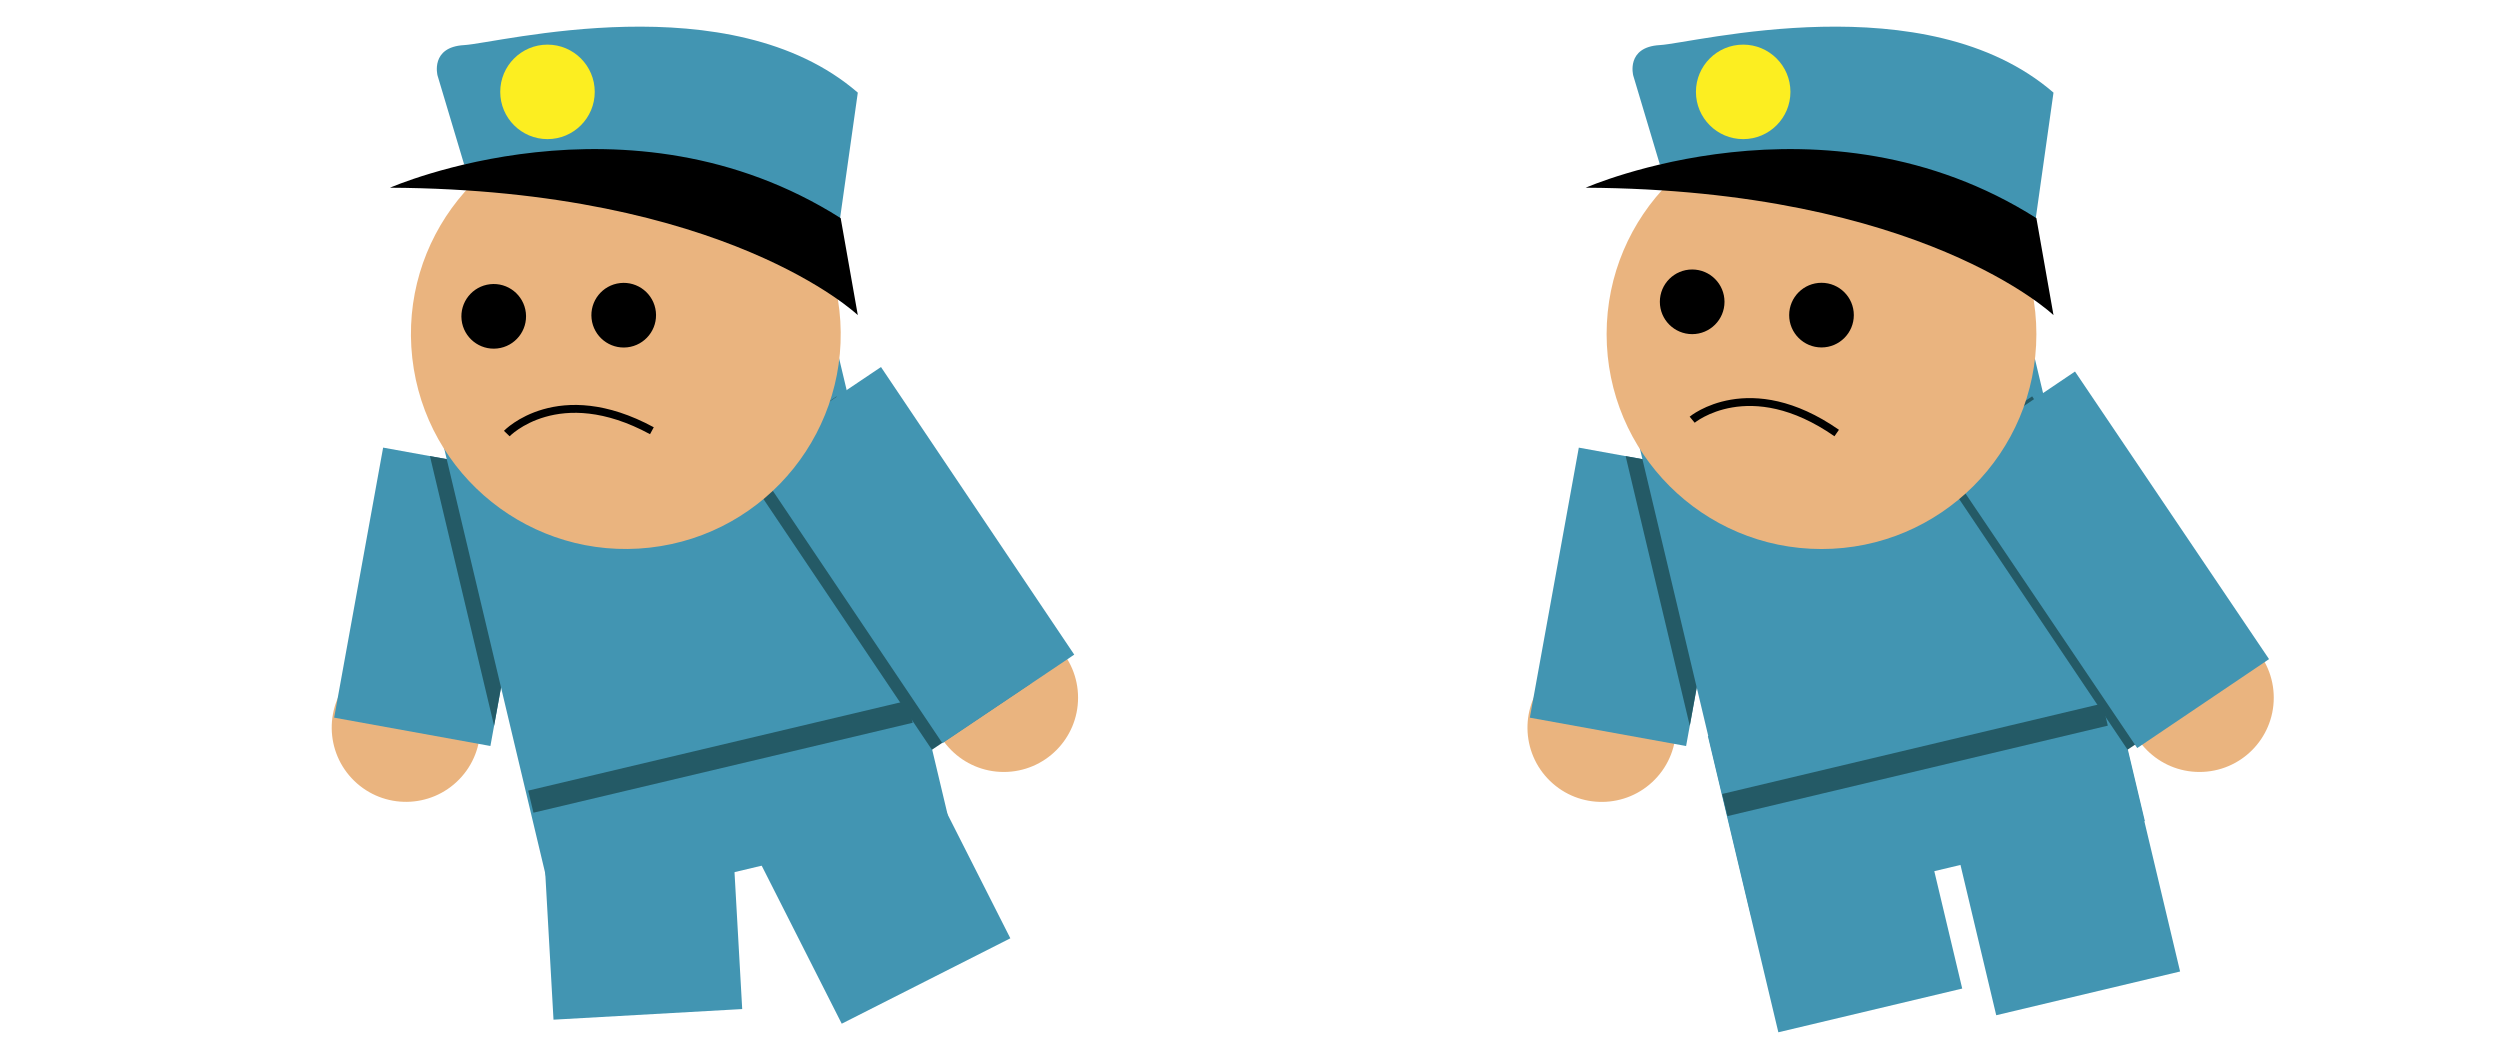
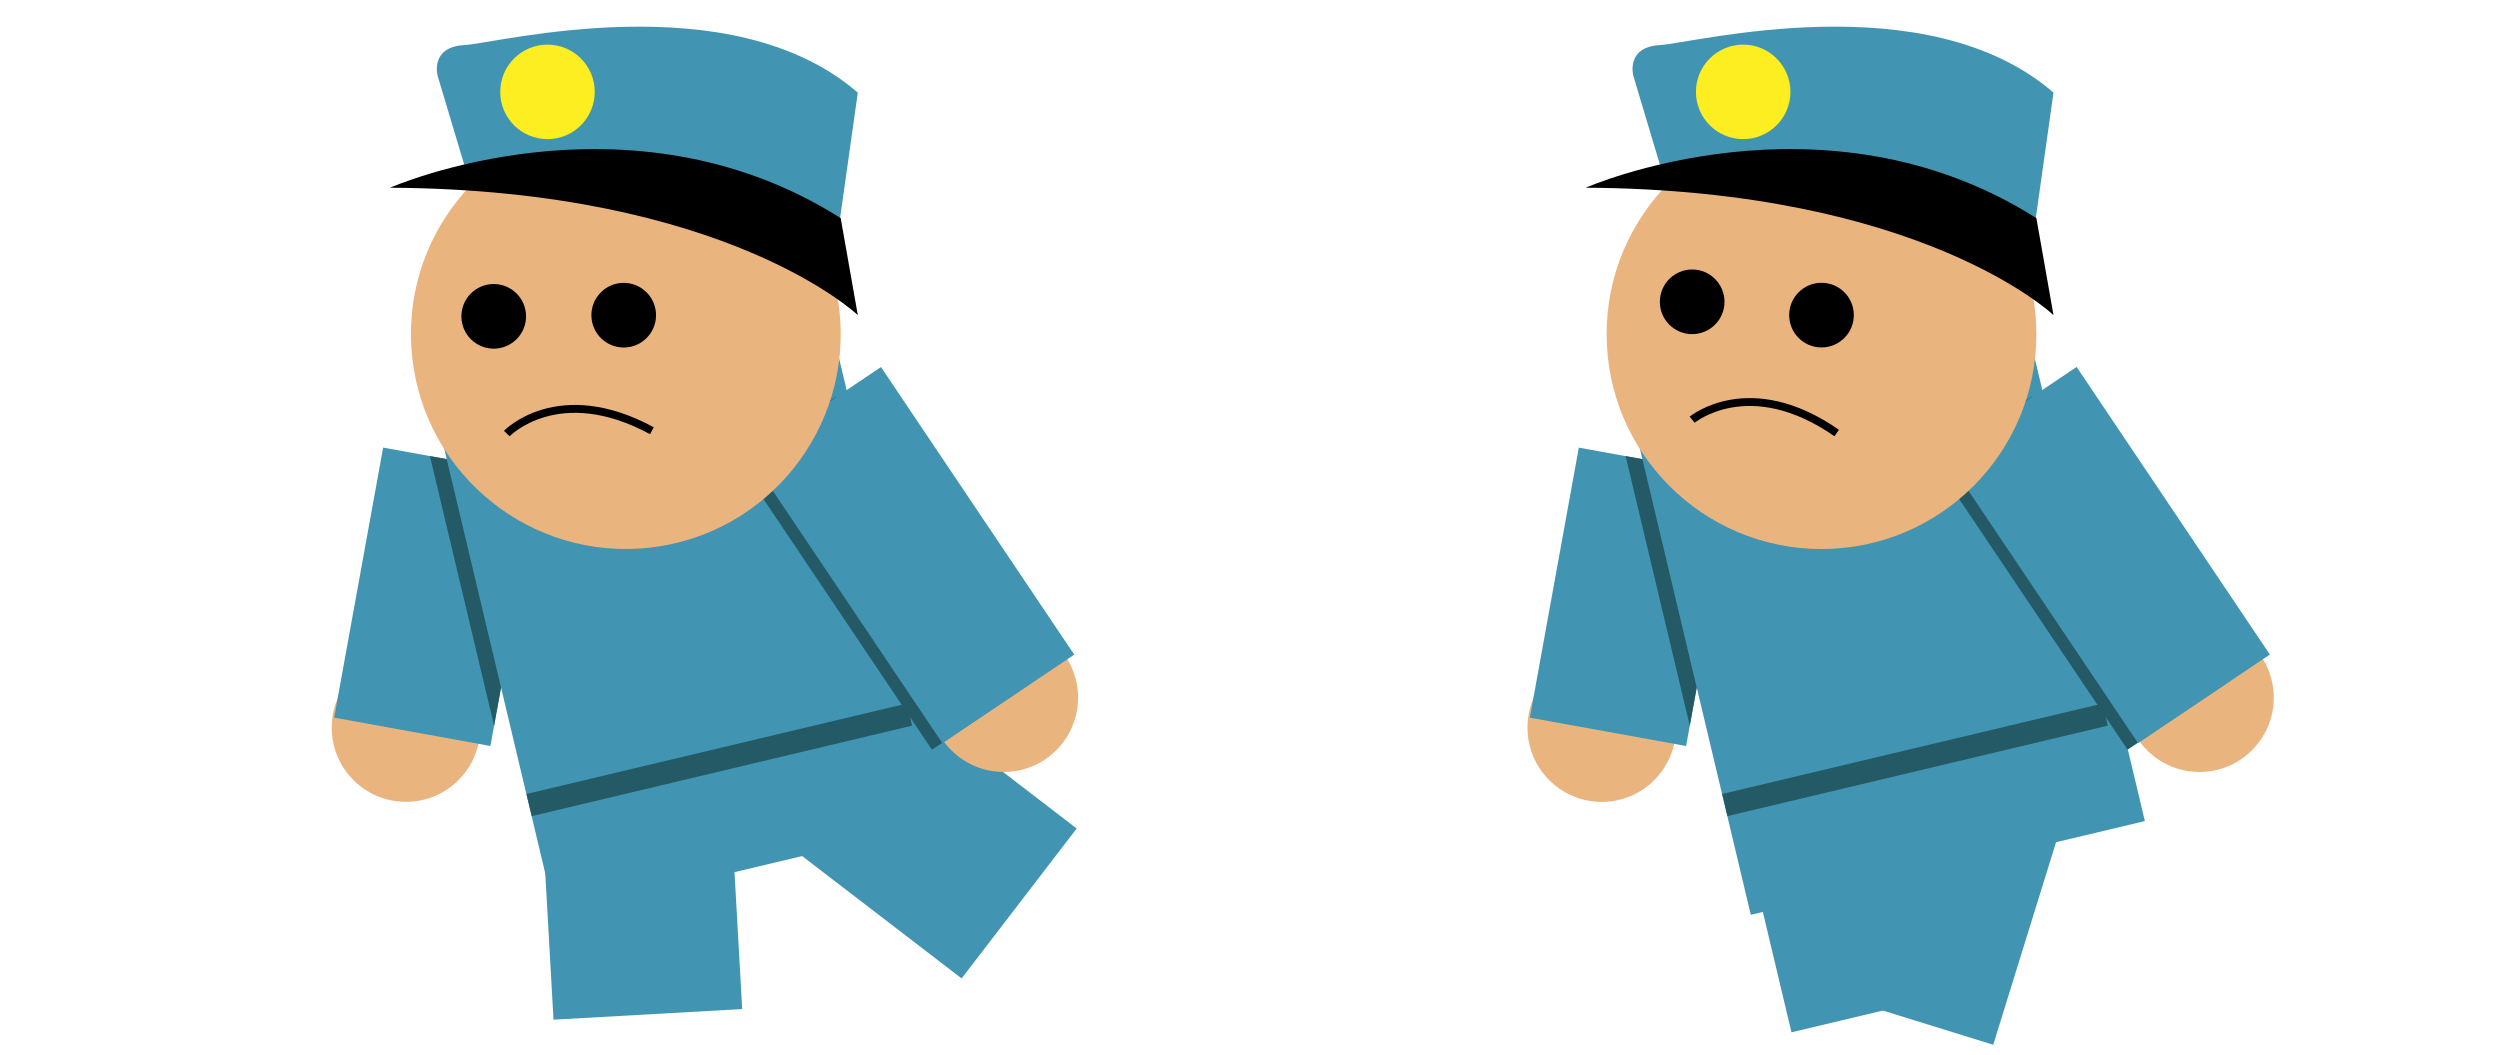
<svg xmlns="http://www.w3.org/2000/svg" width="1904.75" height="803.75" viewBox="0 0 1904.75 803.75">
  <defs>
    <style>.cls-1{fill:#4295b2;}.cls-2{fill:#eab47f;}.cls-3{fill:#245a66;}.cls-4{fill:none;stroke:#000;stroke-miterlimit:10;stroke-width:6px;}.cls-5{fill:#fcee21;}</style>
  </defs>
  <g id="Layer_5" data-name="Layer 5">
-     <rect class="cls-1" x="1326.13" y="541" width="144" height="232" transform="translate(2910.34 972.62) rotate(166.62)" />
-     <rect class="cls-1" x="1492.13" y="528" width="144" height="232" transform="translate(3234.83 908.56) rotate(166.62)" />
+     <rect class="cls-1" x="1336.13" y="541" width="144" height="232" transform="translate(2930.07 970.31) rotate(166.62)" />
+     <rect class="cls-1" x="1412.13" y="548" width="144" height="232" transform="translate(263.38 -409.92) rotate(17.23)" />
    <circle class="cls-2" cx="1220.33" cy="554.3" r="56.58" transform="translate(-27.71 1043.04) rotate(-45.81)" />
    <rect class="cls-1" x="1183.29" y="350.14" width="121" height="209.1" transform="translate(2386.45 1124.08) rotate(-169.72)" />
    <polygon class="cls-3" points="1238.56 347.49 1321.98 362.62 1287.45 552.99 1238.56 347.49" />
    <rect class="cls-1" x="1286.05" y="288.71" width="308.61" height="377.71" transform="translate(2952.12 608.85) rotate(166.62)" />
    <rect class="cls-3" x="1450.36" y="429.95" width="17.35" height="297.9" transform="translate(1684.58 -974.5) rotate(76.62)" />
    <circle class="cls-2" cx="1675.8" cy="531.58" r="56.58" />
    <rect class="cls-3" x="1539.78" y="304.7" width="89.8" height="264" transform="translate(3143.51 -84.8) rotate(146.1)" />
-     <rect class="cls-1" x="1545.13" y="291" width="121" height="264" transform="matrix(-0.83, 0.56, -0.56, -0.83, 3174.2, -121.56)" />
+     <rect class="cls-1" x="1545.13" y="291" width="121" height="264" transform="translate(3174.2 -121.56) rotate(146.1)" />
    <circle class="cls-2" cx="1387.8" cy="254.58" r="163.72" />
    <circle cx="1289.27" cy="229.95" r="24.63" />
    <circle cx="1387.8" cy="240.09" r="24.63" />
    <path class="cls-4" d="M1289.27,319.78s43.47-36.22,110.11,10.14" />
    <path class="cls-1" d="M1264.64,125.32l-20.28-67.79s-5.8-21.73,20.28-23.18,202.84-47.81,299.92,36.22l-17.39,123.15S1354.47,126.46,1264.64,125.32Z" />
    <path d="M1564.56,240.09s-100-95.63-356.42-97.07c0,0,181.11-79.69,343.38,23.18Z" />
    <circle class="cls-5" cx="1328.13" cy="70" r="36" />
    <rect class="cls-1" x="415.13" y="541" width="144" height="232" transform="translate(1010.35 1285.63) rotate(176.78)" />
-     <rect class="cls-1" x="581.13" y="528" width="144" height="232" transform="translate(1526.77 923.37) rotate(153.14)" />
+     <rect class="cls-1" x="612.46" y="501.7" width="144" height="232" transform="translate(1591.19 450.75) rotate(127.5)" />
    <circle class="cls-2" cx="309.33" cy="554.3" r="56.58" transform="translate(-303.75 389.78) rotate(-45.81)" />
    <rect class="cls-1" x="272.29" y="350.14" width="121" height="209.1" transform="translate(579.08 961.48) rotate(-169.72)" />
    <polygon class="cls-3" points="327.56 347.49 410.98 362.62 376.45 552.99 327.56 347.49" />
    <rect class="cls-1" x="375.05" y="288.71" width="308.61" height="377.71" transform="translate(1154.85 819.66) rotate(166.62)" />
-     <rect class="cls-3" x="539.36" y="429.95" width="17.35" height="297.9" transform="matrix(0.23, 0.97, -0.97, 0.23, 984.4, -88.22)" />
+     <rect class="cls-3" x="539.36" y="429.95" width="17.35" height="297.9" transform="translate(984.4 -88.22) rotate(76.62)" />
    <circle class="cls-2" cx="764.8" cy="531.58" r="56.58" />
    <rect class="cls-3" x="628.78" y="304.7" width="89.8" height="264" transform="translate(1476.41 423.37) rotate(146.1)" />
    <rect class="cls-1" x="634.13" y="291" width="121" height="264" transform="translate(1507.1 386.61) rotate(146.1)" />
    <circle class="cls-2" cx="476.8" cy="254.58" r="163.72" transform="translate(-25.32 54.52) rotate(-6.38)" />
    <circle cx="376.15" cy="241.05" r="24.63" transform="translate(-24.44 43.26) rotate(-6.38)" />
    <circle cx="475.19" cy="240.18" r="24.63" transform="translate(-23.73 54.26) rotate(-6.38)" />
    <path class="cls-4" d="M386.12,330.32s39.17-40.82,110.56-2.15" />
    <path class="cls-1" d="M353.64,125.32,333.36,57.54s-5.8-21.73,20.28-23.18S556.48-13.46,653.56,70.58L636.17,193.73S443.47,126.46,353.64,125.32Z" />
    <path d="M653.56,240.09s-100-95.63-356.42-97.07c0,0,181.11-79.69,343.38,23.18Z" />
    <circle class="cls-5" cx="417.13" cy="70" r="36" />
  </g>
</svg>
